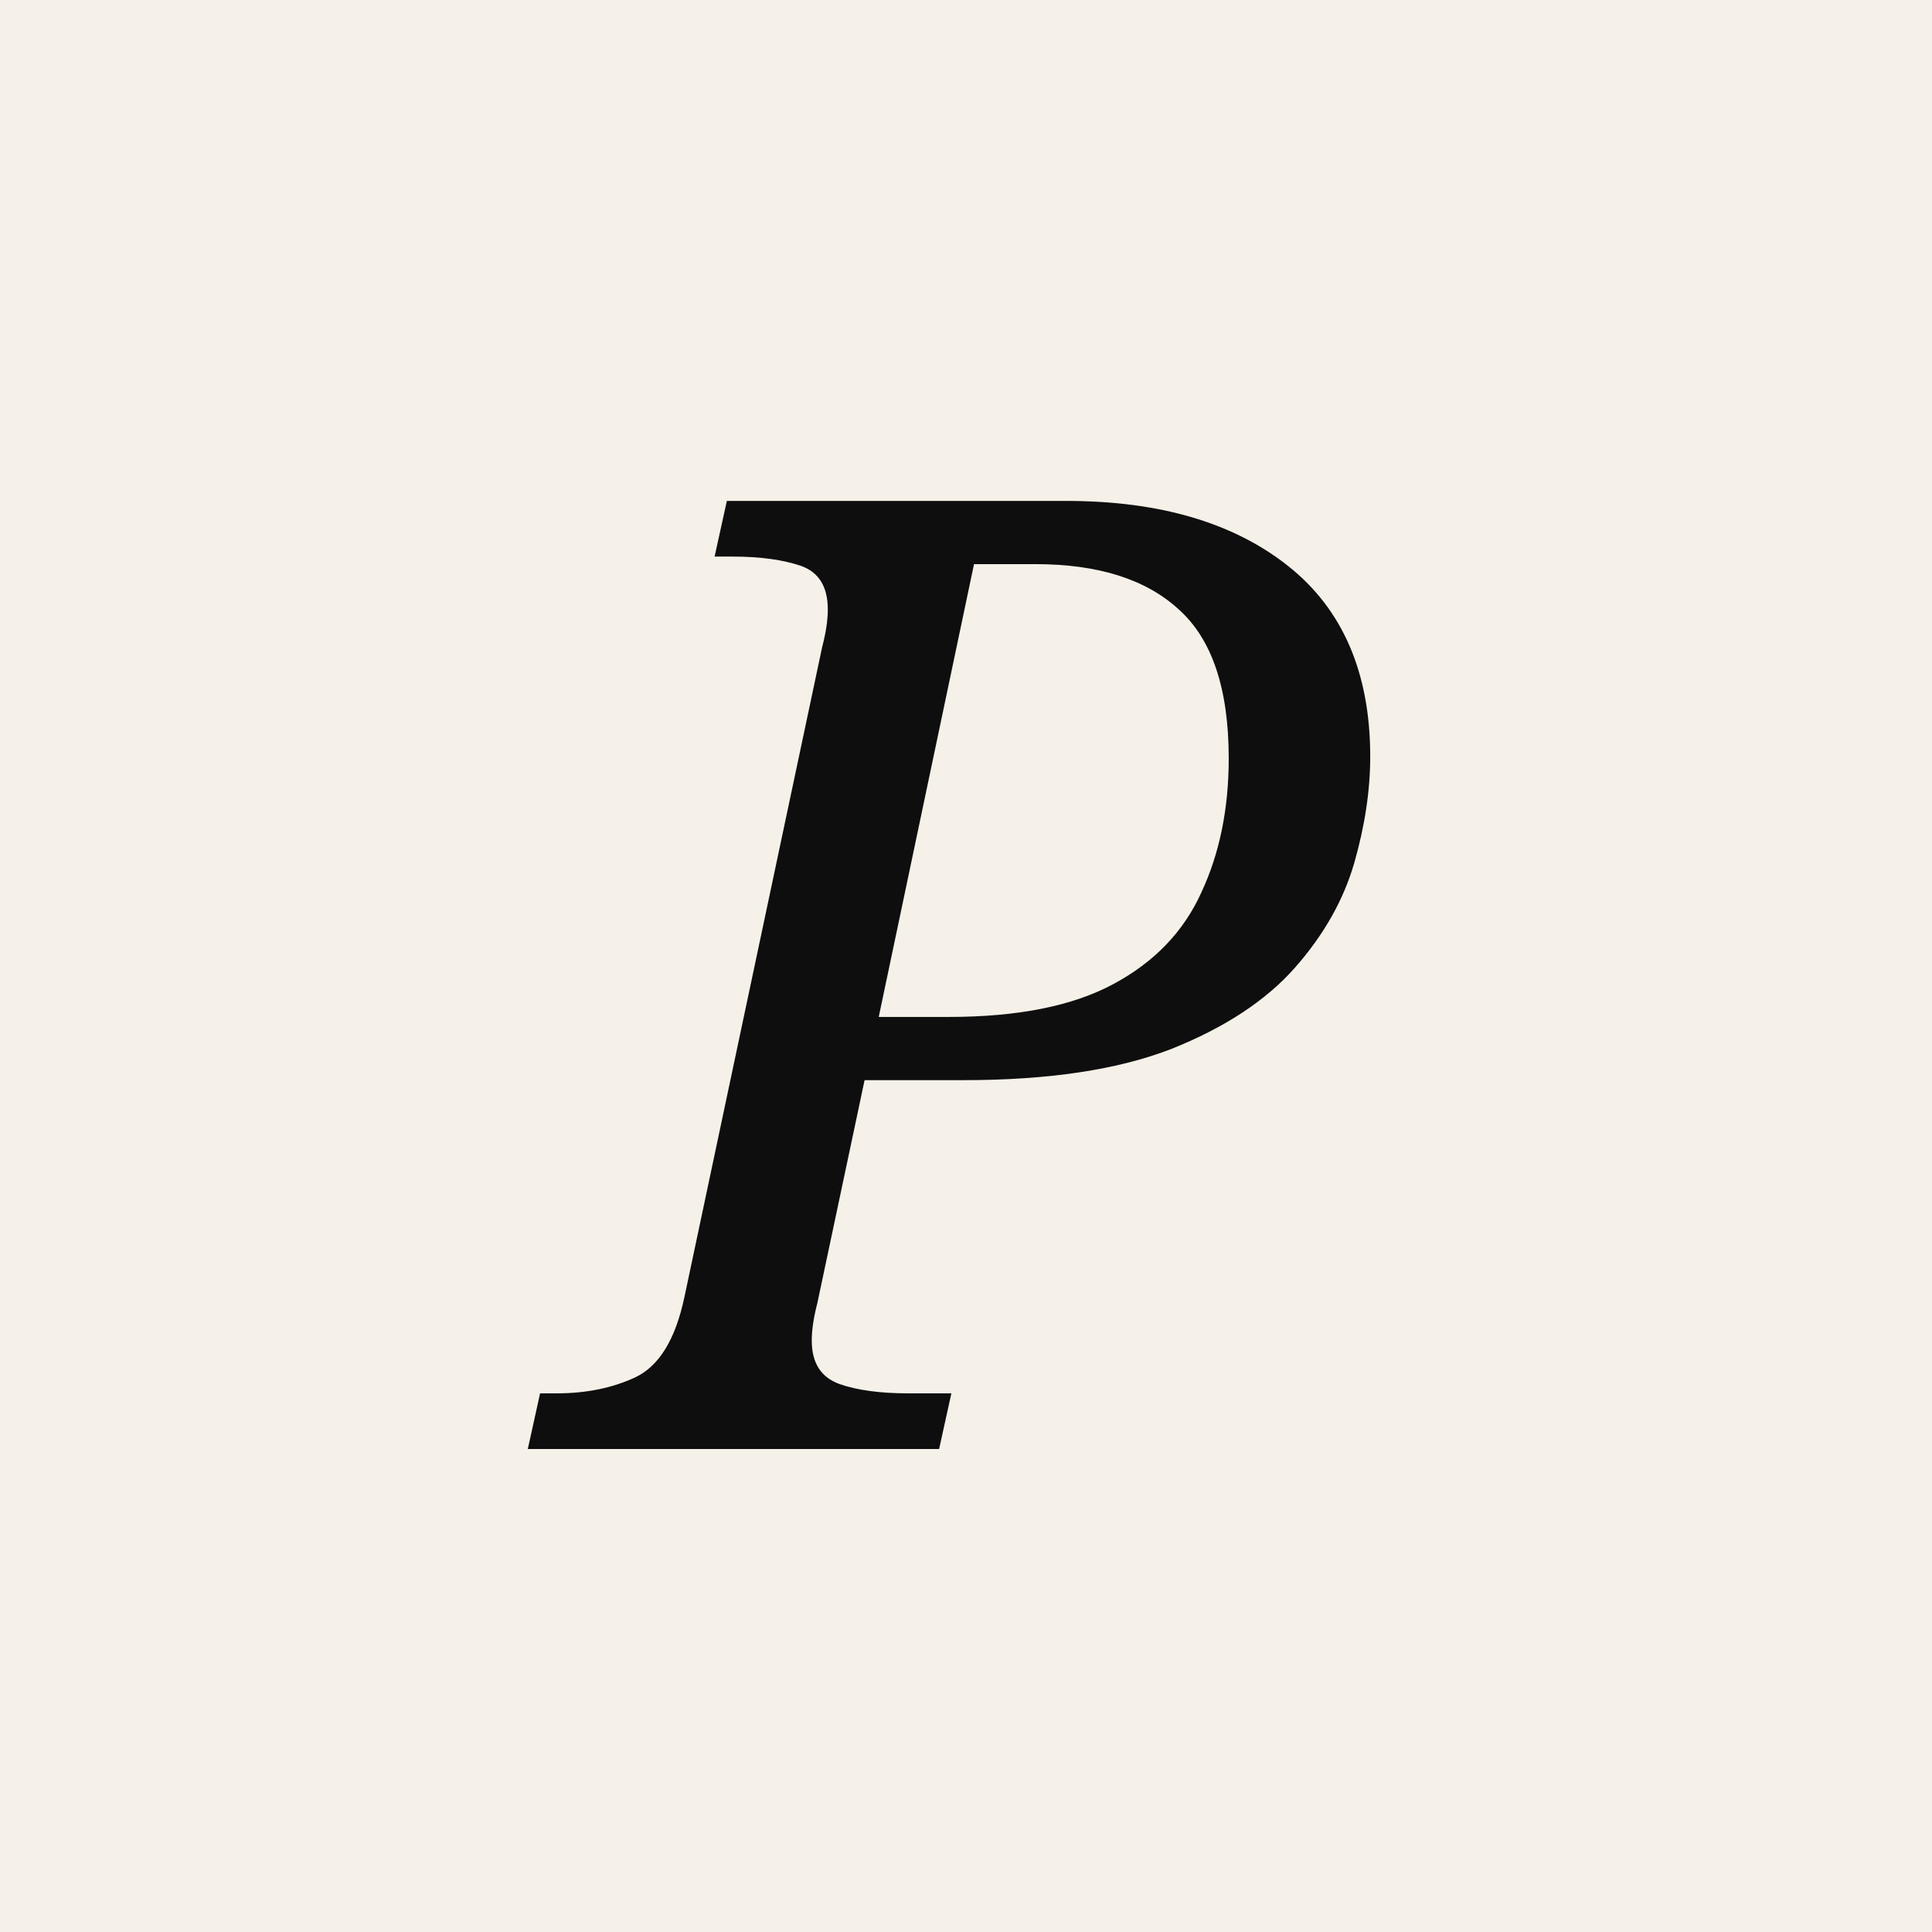
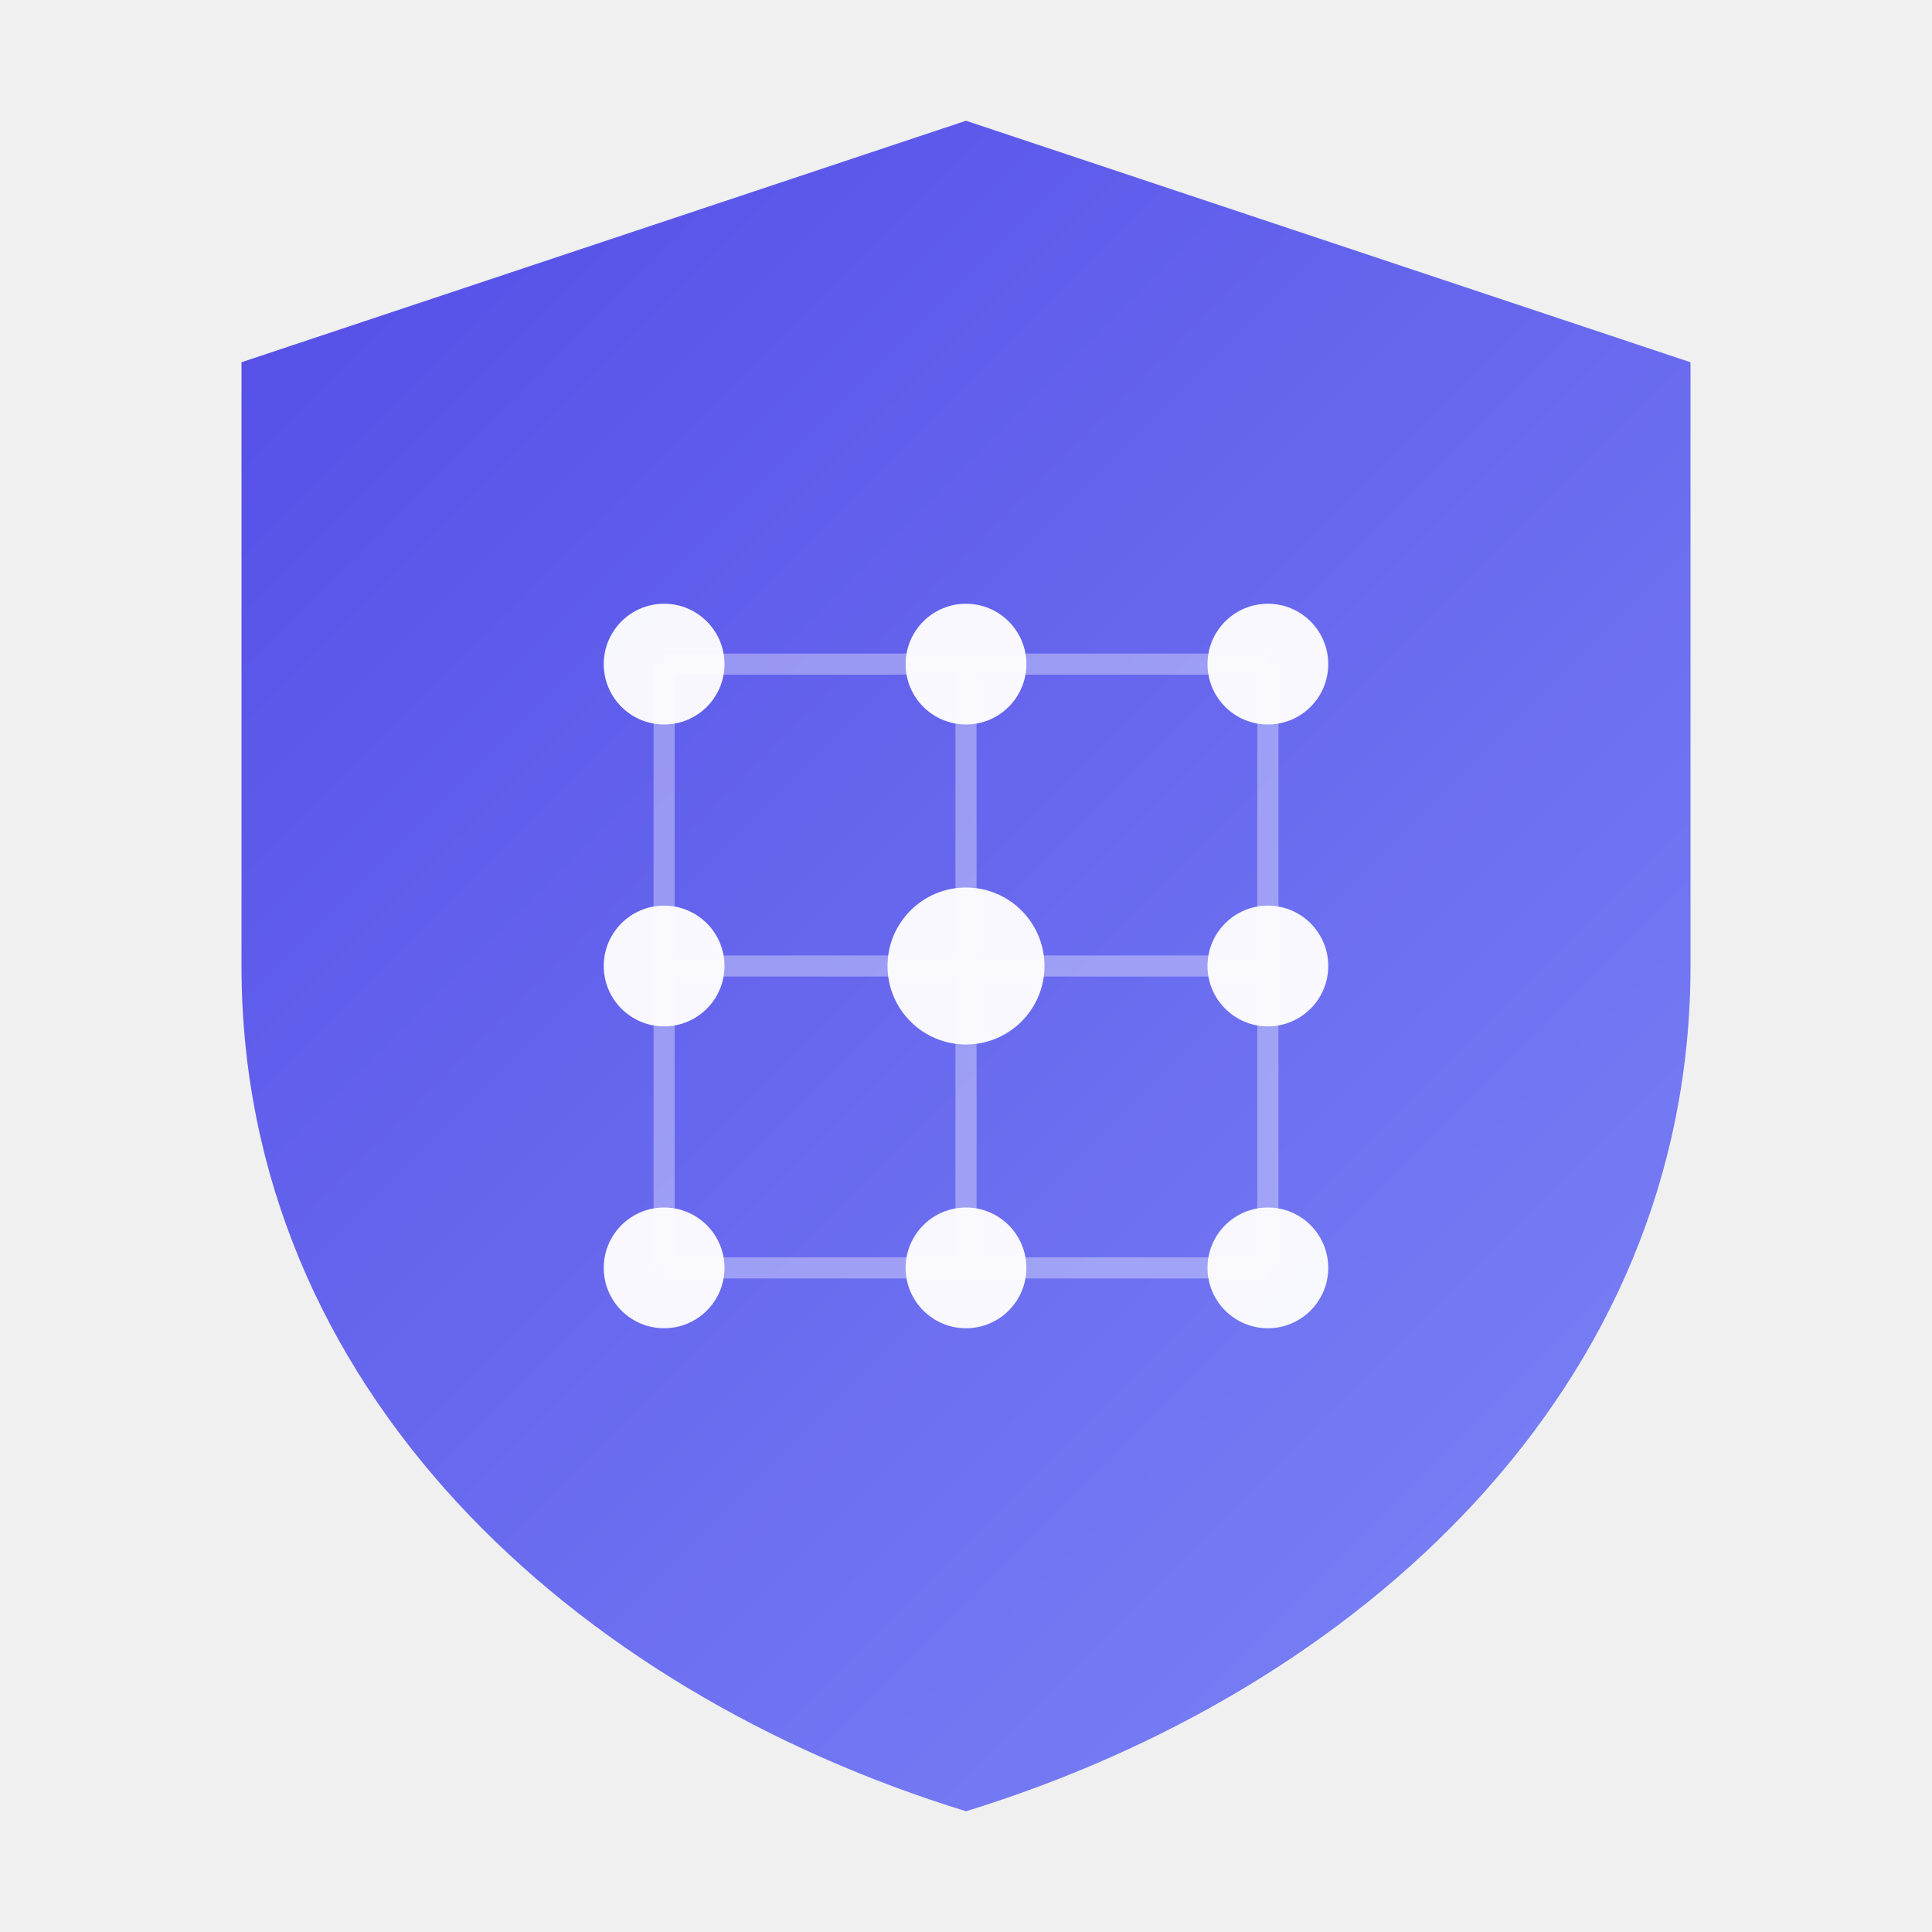
- <svg xmlns="http://www.w3.org/2000/svg" viewBox="0 0 32 32">
-   <rect width="32" height="32" fill="#f5f1e8" />
-   <text x="16" y="24" font-family="Georgia, serif" font-size="22" font-style="italic" font-weight="400" fill="#0e0e0e" text-anchor="middle">P</text>
+ <svg xmlns="http://www.w3.org/2000/svg" viewBox="0 0 64 64" fill="none">
+   <defs>
+     <linearGradient id="g" x1="0" y1="0" x2="64" y2="64" gradientUnits="userSpaceOnUse">
+       <stop offset="0" stop-color="#4f46e5" />
+       <stop offset="1" stop-color="#818cf8" />
+     </linearGradient>
+   </defs>
+   <path d="M32 4 L56 12 L56 32 C56 46 45 56 32 60 C19 56 8 46 8 32 L8 12 Z" fill="url(#g)" />
+   <g fill="#fff" opacity="0.95">
+     <circle cx="22" cy="22" r="2" />
+     <circle cx="32" cy="22" r="2" />
+     <circle cx="42" cy="22" r="2" />
+     <circle cx="22" cy="32" r="2" />
+     <circle cx="32" cy="32" r="2.6" />
+     <circle cx="42" cy="32" r="2" />
+     <circle cx="22" cy="42" r="2" />
+     <circle cx="32" cy="42" r="2" />
+     <circle cx="42" cy="42" r="2" />
+   </g>
+   <g stroke="#fff" stroke-width="0.7" opacity="0.35">
+     <line x1="22" y1="22" x2="42" y2="22" />
+     <line x1="22" y1="32" x2="42" y2="32" />
+     <line x1="22" y1="42" x2="42" y2="42" />
+     <line x1="22" y1="22" x2="22" y2="42" />
+     <line x1="32" y1="22" x2="32" y2="42" />
+     <line x1="42" y1="22" x2="42" y2="42" />
+   </g>
</svg>
